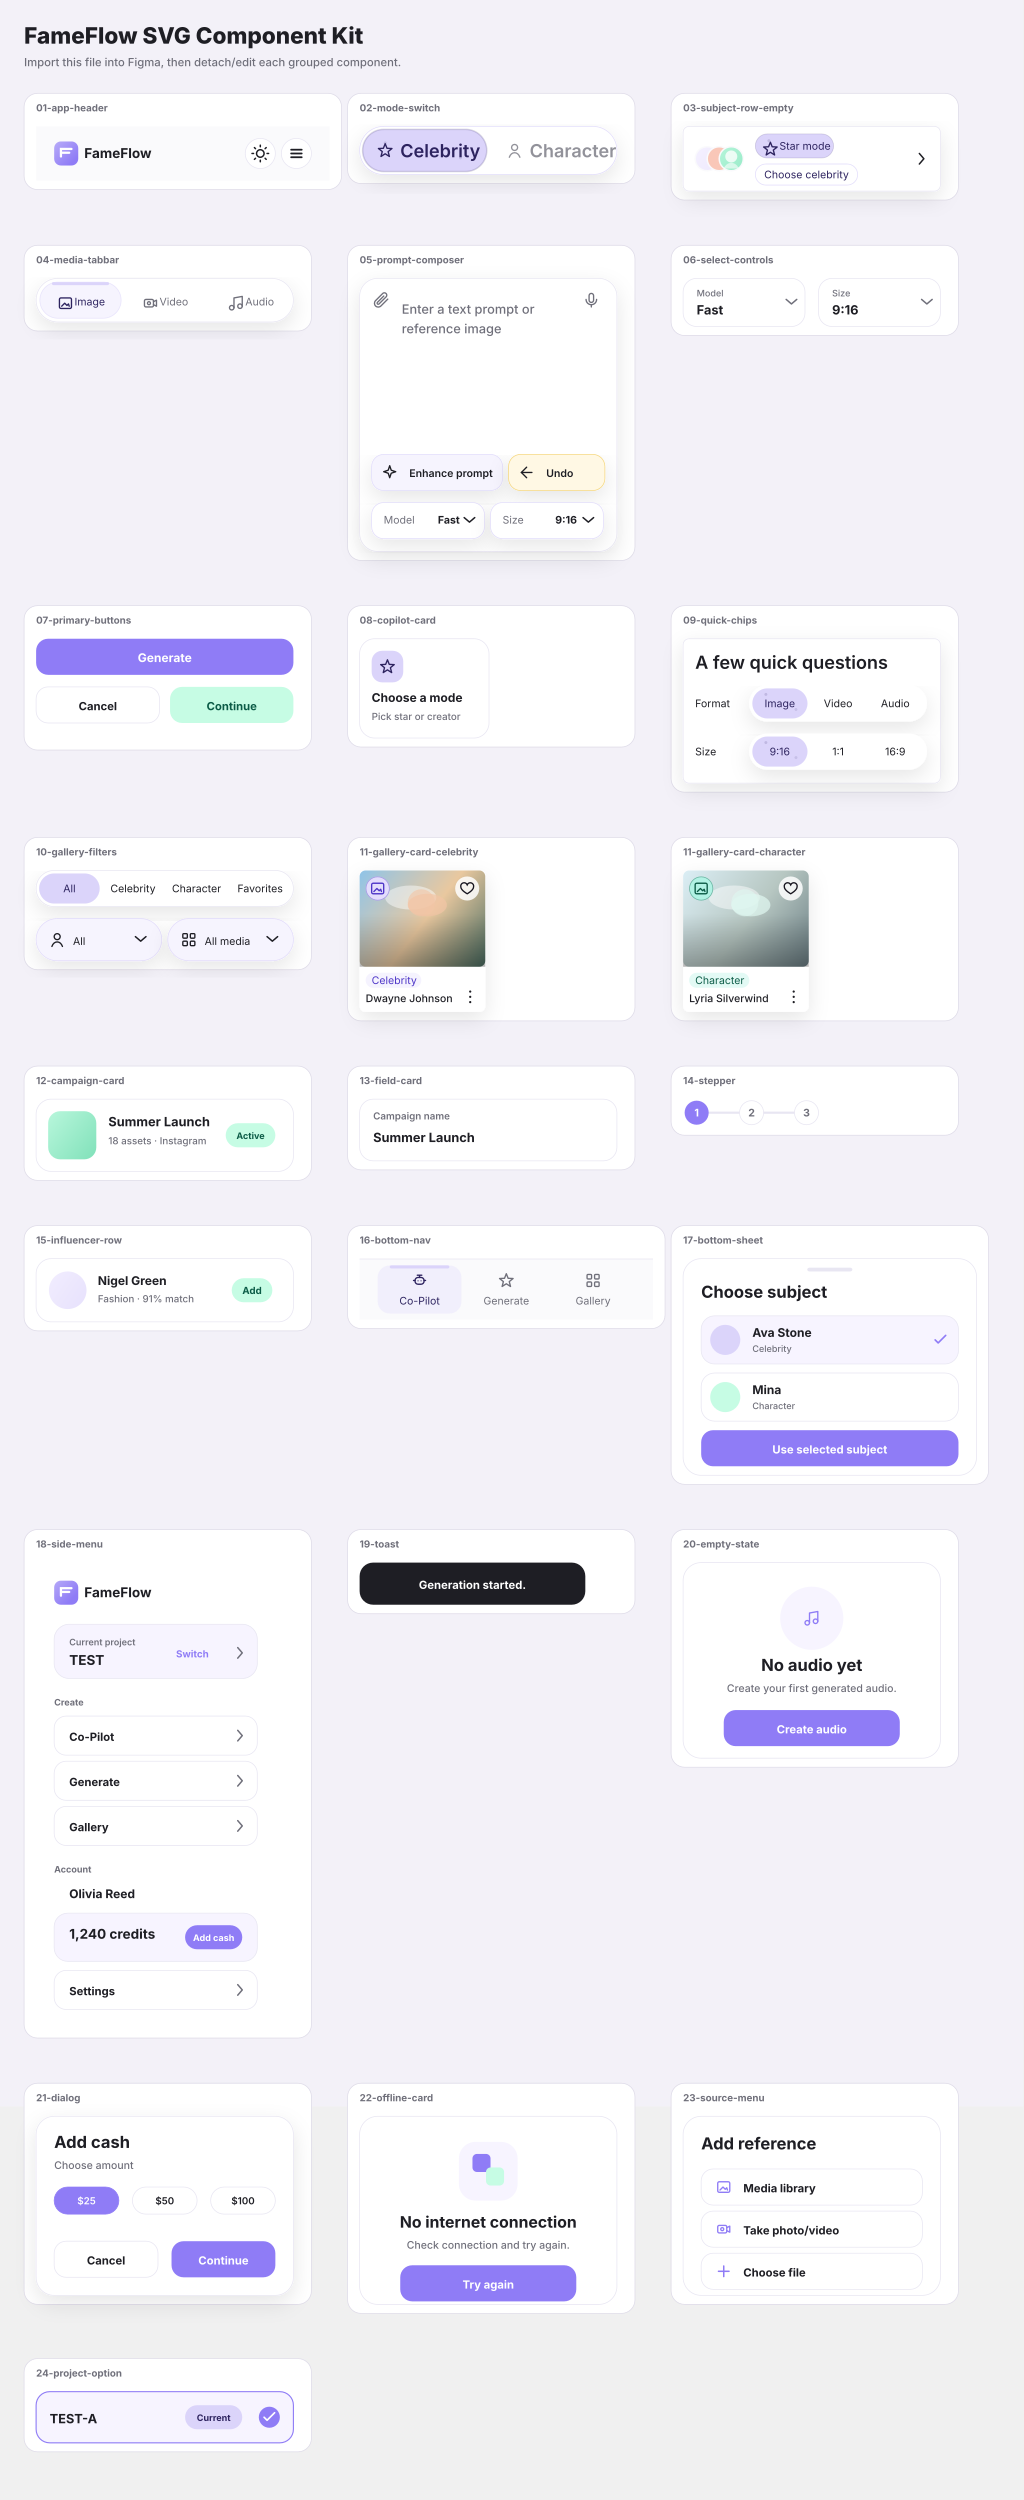
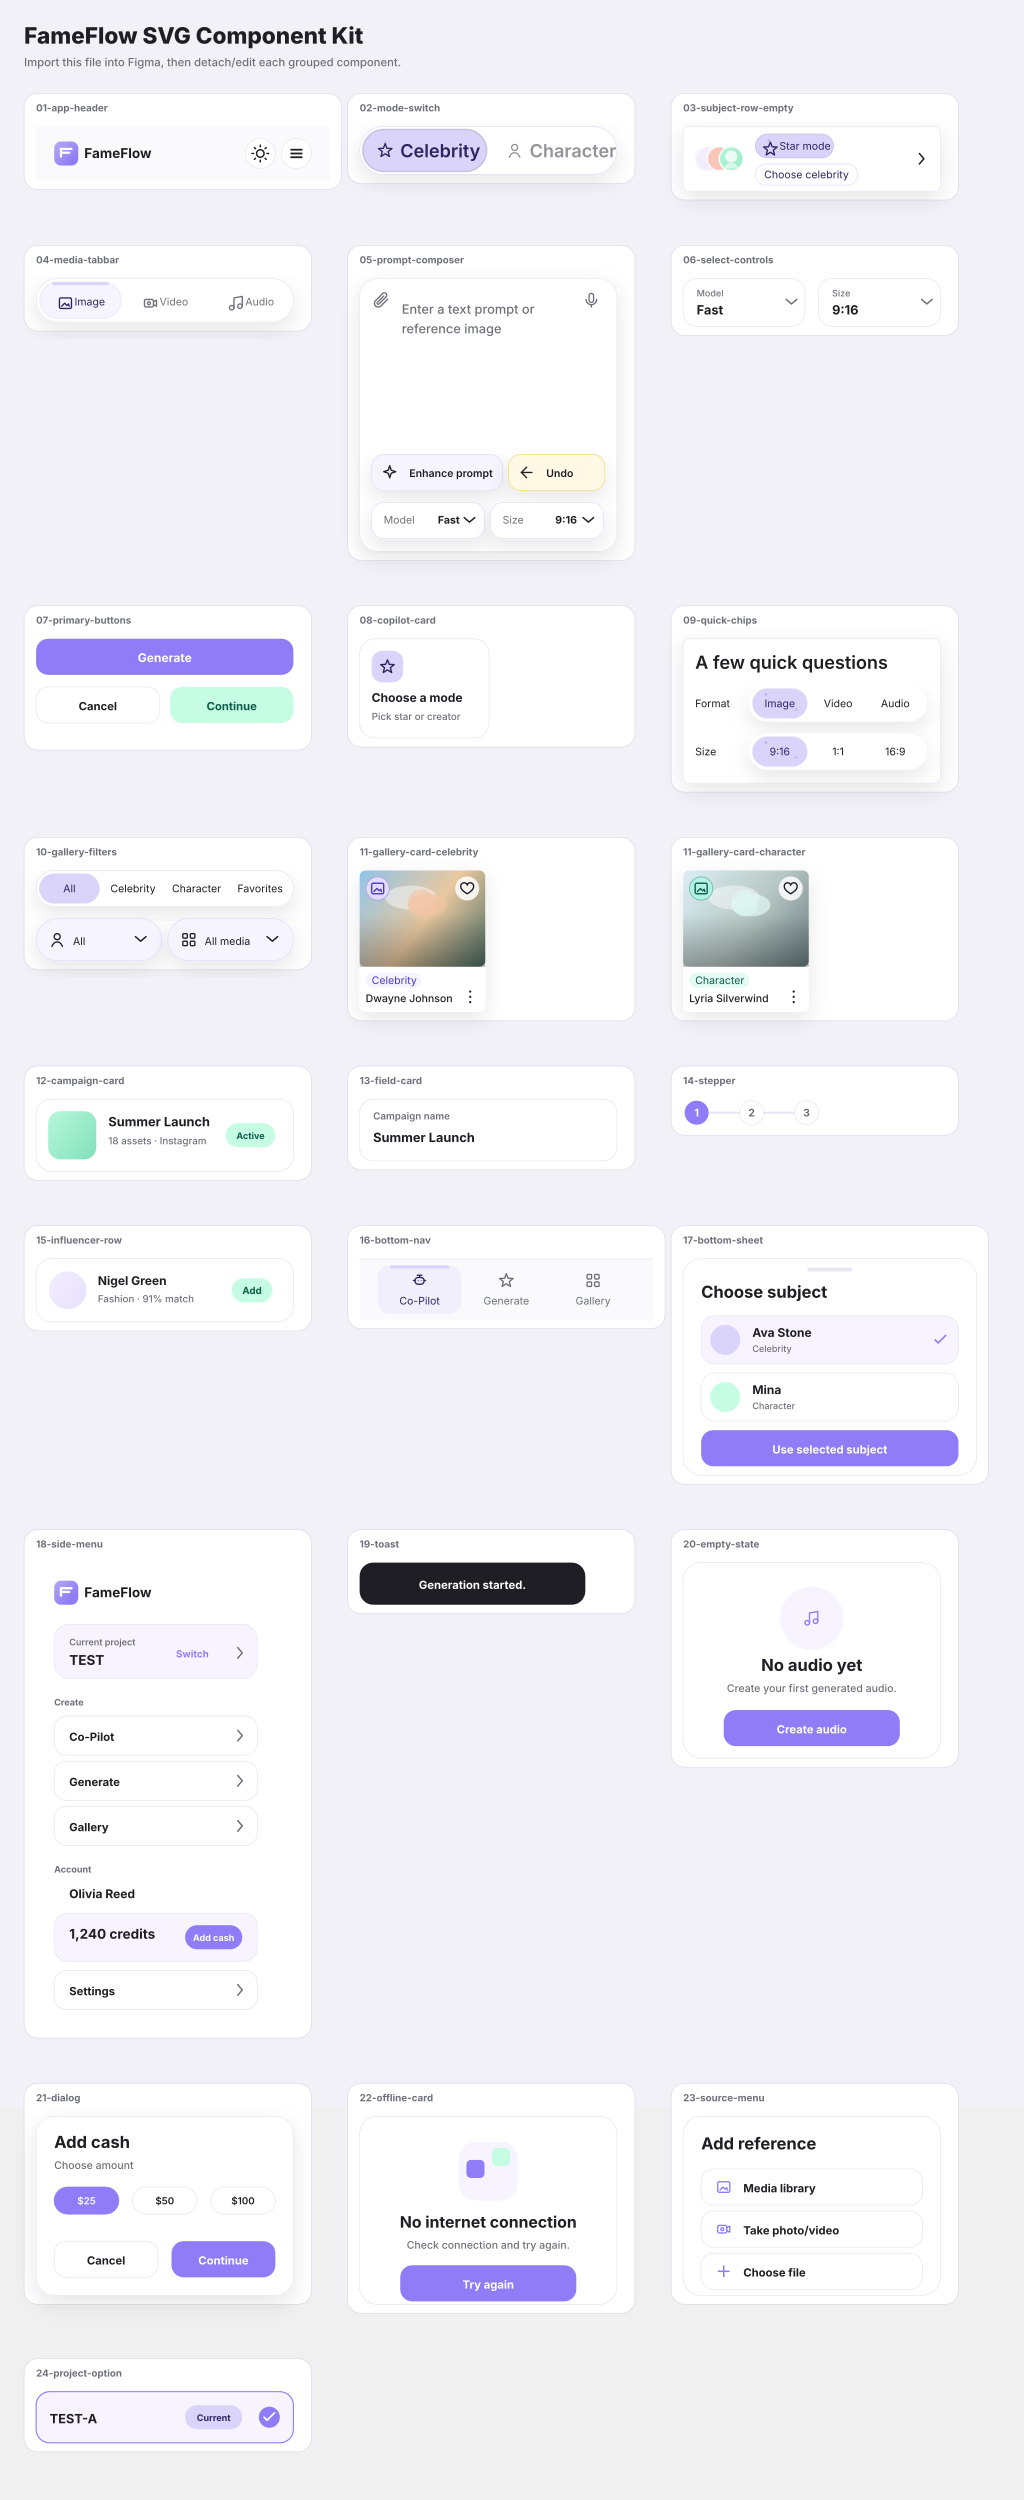
<svg xmlns="http://www.w3.org/2000/svg" width="1360" height="3323" viewBox="0 0 1360 3323" fill="none">
  <defs>
    <filter id="shadow" x="-20%" y="-20%" width="140%" height="160%" color-interpolation-filters="sRGB">
      <feDropShadow dx="0" dy="10" stdDeviation="14" flood-color="#1E1E24" flood-opacity="0.10" />
    </filter>
    <linearGradient id="logoGrad" x1="0" y1="0" x2="48" y2="48" gradientUnits="userSpaceOnUse">
      <stop stop-color="#DBD4FA" />
      <stop offset="1" stop-color="#8F7CF6" />
    </linearGradient>
    <linearGradient id="greenGrad" x1="0" y1="0" x2="120" y2="96" gradientUnits="userSpaceOnUse">
      <stop stop-color="#C6FCE4" />
      <stop offset="1" stop-color="#67D7AA" />
    </linearGradient>
    <linearGradient id="purpleGrad" x1="0" y1="0" x2="140" y2="96" gradientUnits="userSpaceOnUse">
      <stop stop-color="#F5F1FF" />
      <stop offset="1" stop-color="#DBD4FA" />
    </linearGradient>
  </defs>
  <rect x="0" y="0" width="1360" height="2800" rx="0" fill="#F3F1F8" stroke="none" stroke-width="1" />
  <text x="32" y="58" fill="#1E1E24" font-family="Inter, Arial, sans-serif" font-size="30" font-weight="800" letter-spacing="0" text-anchor="start">FameFlow SVG Component Kit</text>
  <text x="32" y="88" fill="#6F6F7A" font-family="Inter, Arial, sans-serif" font-size="15" font-weight="500" letter-spacing="0" text-anchor="start">Import this file into Figma, then detach/edit each grouped component.</text>
  <g id="01-app-header" transform="translate(32 124)">
    <rect x="0" y="0" width="422" height="128" rx="18" fill="#FFFFFF" stroke="#DEDBE8" stroke-width="1" />
    <text x="16" y="24" fill="#6F6F7A" font-family="Inter, Arial, sans-serif" font-size="13" font-weight="700" letter-spacing="0" text-anchor="start">01-app-header</text>
    <g transform="translate(16 44)">
      <rect x="0" y="0" width="390" height="72" rx="0" fill="#FAFAFC" stroke="none" stroke-width="1" />
      <g>
        <rect x="24" y="20" width="32" height="32" rx="9" fill="url(#logoGrad)" />
        <path d="M33 40V30h14M33 35h11" stroke="#FFFFFF" stroke-width="3" stroke-linecap="round" />
      </g>
      <text x="64" y="42" fill="#1E1E24" font-family="Inter, Arial, sans-serif" font-size="18" font-weight="700" letter-spacing="0" text-anchor="start">FameFlow</text>
      <rect x="278" y="16" width="40" height="40" rx="20" fill="#FFFFFF" stroke="#E8E6F2" stroke-width="1" />
      <g transform="translate(286 24)">
        <circle cx="12" cy="12" r="5" stroke="#1E1E24" stroke-width="2" />
        <path d="M12 1v2M12 21v2M1 12h2M21 12h2M4.2 4.2l1.4 1.4M18.4 18.4l1.4 1.4M19.8 4.2l-1.4 1.4M5.6 18.4l-1.4 1.4" stroke="#1E1E24" stroke-width="2" stroke-linecap="round" />
      </g>
      <rect x="326" y="16" width="40" height="40" rx="20" fill="#FFFFFF" stroke="#E8E6F2" stroke-width="1" />
      <g transform="translate(334 24)">
        <path d="M5 7L19 7" stroke="#1E1E24" stroke-width="2.4" stroke-linecap="round" />
        <path d="M5 12L19 12" stroke="#1E1E24" stroke-width="2.4" stroke-linecap="round" />
        <path d="M5 17L19 17" stroke="#1E1E24" stroke-width="2.4" stroke-linecap="round" />
      </g>
    </g>
  </g>
  <g id="02-mode-switch" transform="translate(462 124)">
    <rect x="0" y="0" width="382" height="120" rx="18" fill="#FFFFFF" stroke="#DEDBE8" stroke-width="1" />
    <text x="16" y="24" fill="#6F6F7A" font-family="Inter, Arial, sans-serif" font-size="13" font-weight="700" letter-spacing="0" text-anchor="start">02-mode-switch</text>
    <g transform="translate(16 44)">
      <rect x="0" y="0" width="342" height="64" rx="32" fill="#FFFFFF" stroke="rgba(219,212,250,0.78)" stroke-width="1" filter="url(#shadow)" />
      <rect x="4" y="4" width="165" height="56" rx="28" fill="#DBD4FA" stroke="rgba(45,35,95,0.18)" stroke-width="2" />
      <circle cx="34" cy="22" r="2" fill="#2D235F" fill-opacity="0.16" />
      <circle cx="134" cy="42" r="2" fill="#2D235F" fill-opacity="0.12" />
      <g transform="translate(22 20)">
        <path d="M12 3 14.4 9.1 21 9.4l-5.1 4.1 1.7 6.5-5.6-3.6L6.4 20l1.7-6.5L3 9.4l6.6-.3L12 3Z" stroke="#2D235F" stroke-width="1.8" stroke-linejoin="round" />
      </g>
      <text x="54" y="41" fill="#2D235F" font-family="Inter, Arial, sans-serif" font-size="24" font-weight="600" letter-spacing="0" text-anchor="start">Celebrity</text>
      <g transform="translate(194 20)">
        <circle cx="12" cy="8" r="4" stroke="#92929A" stroke-width="1.8" />
        <path d="M5 21c1.4-4 4-6 7-6s5.6 2 7 6" stroke="#92929A" stroke-width="1.8" stroke-linecap="round" />
      </g>
      <text x="226" y="41" fill="#92929A" font-family="Inter, Arial, sans-serif" font-size="24" font-weight="600" letter-spacing="0" text-anchor="start">Character</text>
    </g>
  </g>
  <g id="03-subject-row-empty" transform="translate(892 124)">
    <rect x="0" y="0" width="382" height="142" rx="18" fill="#FFFFFF" stroke="#DEDBE8" stroke-width="1" />
    <text x="16" y="24" fill="#6F6F7A" font-family="Inter, Arial, sans-serif" font-size="13" font-weight="700" letter-spacing="0" text-anchor="start">03-subject-row-empty</text>
    <g transform="translate(16 44)">
      <rect x="0" y="0" width="342" height="86" rx="8" fill="#FFFFFF" stroke="#E8E6F2" stroke-width="1" filter="url(#shadow)" />
      <g transform="translate(16 23)">
        <circle cx="16" cy="20" r="16" fill="url(#purpleGrad)" stroke="#FAFAFC" stroke-width="2" />
        <circle cx="32" cy="20" r="16" fill="#F9C7B8" stroke="#FAFAFC" stroke-width="2" />
        <circle cx="48" cy="20" r="16" fill="url(#greenGrad)" stroke="#FAFAFC" stroke-width="2" />
        <circle cx="48" cy="17" r="8" fill="#FFFFFF" fill-opacity="0.78" />
        <path d="M38 33c4-10 16-10 20 0" fill="#FFFFFF" fill-opacity="0.58" />
      </g>
      <rect x="96" y="10" width="104" height="32" rx="16" fill="#DBD4FA" stroke="rgba(45,35,95,0.18)" stroke-width="1" />
      <circle cx="114" cy="19" r="2" fill="#2D235F" fill-opacity="0.16" />
      <g transform="translate(104 18)">
        <path d="M12 3 14.4 9.1 21 9.4l-5.1 4.1 1.7 6.5-5.6-3.6L6.4 20l1.7-6.5L3 9.4l6.6-.3L12 3Z" stroke="#2D235F" stroke-width="1.8" stroke-linejoin="round" />
      </g>
      <text x="128" y="31" fill="#2D235F" font-family="Inter, Arial, sans-serif" font-size="14" font-weight="400" letter-spacing="0" text-anchor="start">Star mode</text>
      <rect x="96" y="50" width="136" height="28" rx="14" fill="transparent" stroke="rgba(219,212,250,0.78)" stroke-width="1" />
      <text x="164" y="69" fill="#2D235F" font-family="Inter, Arial, sans-serif" font-size="14" font-weight="400" letter-spacing="0" text-anchor="middle">Choose celebrity</text>
      <g transform="translate(306 31)">
        <path d="m8 5 6 7-6 7" stroke="#1E1E24" stroke-width="2" stroke-linecap="round" stroke-linejoin="round" />
      </g>
    </g>
  </g>
  <g id="04-media-tabbar" transform="translate(32 326)">
    <rect x="0" y="0" width="382" height="114" rx="18" fill="#FFFFFF" stroke="#DEDBE8" stroke-width="1" />
    <text x="16" y="24" fill="#6F6F7A" font-family="Inter, Arial, sans-serif" font-size="13" font-weight="700" letter-spacing="0" text-anchor="start">04-media-tabbar</text>
    <g transform="translate(16 44)">
      <rect x="0" y="0" width="342" height="58" rx="29" fill="#FFFFFF" stroke="#E8E6F2" stroke-width="1" filter="url(#shadow)" />
      <rect x="5" y="5" width="108" height="48" rx="24" fill="#F6F4FE" stroke="rgba(219,212,250,0.58)" stroke-width="1" />
      <rect x="21" y="5" width="76" height="4" rx="2" fill="#DBD4FA" stroke="none" stroke-width="1" />
      <g transform="translate(27 21)">
        <rect x="4" y="5" width="16" height="14" rx="2" stroke="#2D235F" stroke-width="1.8" />
        <path d="m7 16 4-4 3 3 2-2 1 3" stroke="#2D235F" stroke-width="1.8" stroke-linecap="round" stroke-linejoin="round" />
      </g>
      <text x="51" y="36" fill="#2D235F" font-family="Inter, Arial, sans-serif" font-size="14" font-weight="400" letter-spacing="0" text-anchor="start">Image</text>
      <g transform="translate(140 21)">
        <rect x="4" y="7" width="12" height="10" rx="2" stroke="#6F6F7A" stroke-width="1.8" />
        <circle cx="10" cy="12" r="2" stroke="#6F6F7A" stroke-width="1.8" />
        <path d="m16 10 4-2v8l-4-2" stroke="#6F6F7A" stroke-width="1.8" stroke-linecap="round" stroke-linejoin="round" />
      </g>
      <text x="164" y="36" fill="#6F6F7A" font-family="Inter, Arial, sans-serif" font-size="14" font-weight="400" letter-spacing="0" text-anchor="start">Video</text>
      <g transform="translate(254 21)">
        <path d="M9 18V5l11-2v13" stroke="#6F6F7A" stroke-width="1.8" stroke-linecap="round" stroke-linejoin="round" />
        <circle cx="6" cy="18" r="3" stroke="#6F6F7A" stroke-width="1.8" />
        <circle cx="17" cy="16" r="3" stroke="#6F6F7A" stroke-width="1.8" />
      </g>
      <text x="278" y="36" fill="#6F6F7A" font-family="Inter, Arial, sans-serif" font-size="14" font-weight="400" letter-spacing="0" text-anchor="start">Audio</text>
    </g>
  </g>
  <g id="05-prompt-composer" transform="translate(462 326)">
    <rect x="0" y="0" width="382" height="419" rx="18" fill="#FFFFFF" stroke="#DEDBE8" stroke-width="1" />
    <text x="16" y="24" fill="#6F6F7A" font-family="Inter, Arial, sans-serif" font-size="13" font-weight="700" letter-spacing="0" text-anchor="start">05-prompt-composer</text>
    <g transform="translate(16 44)">
      <rect x="0" y="0" width="342" height="363" rx="24" fill="#FFFFFF" stroke="#E8E6F2" stroke-width="1" filter="url(#shadow)" />
      <g transform="translate(16 16)">
        <g>
          <path d="M21.4 11.6 12.3 20.7a5 5 0 0 1-7.1-7.1l9.2-9.2a3.2 3.2 0 1 1 4.5 4.5l-9.3 9.3a1.5 1.5 0 0 1-2.1-2.1l8.6-8.6" stroke="#6F6F7A" stroke-width="1.8" stroke-linecap="round" stroke-linejoin="round" />
        </g>
        <text x="40" y="31" fill="#6F6F7A" font-family="Inter, Arial, sans-serif" font-size="17" font-weight="500" letter-spacing="0" text-anchor="start">Enter a text prompt or</text>
        <text x="40" y="57" fill="#6F6F7A" font-family="Inter, Arial, sans-serif" font-size="17" font-weight="500" letter-spacing="0" text-anchor="start">reference image</text>
        <g transform="translate(276 0)">
          <path d="M16 4a3 3 0 0 0-3 3v6a3 3 0 0 0 6 0V7a3 3 0 0 0-3-3Z" stroke="#6F6F7A" stroke-width="1.8" />
          <path d="M23 12a7 7 0 0 1-14 0M16 19v3" stroke="#6F6F7A" stroke-width="1.8" stroke-linecap="round" />
        </g>
      </g>
      <rect x="16" y="234" width="174" height="48" rx="16" fill="#F6F4FE" stroke="rgba(219,212,250,0.78)" stroke-width="1" filter="url(#shadow)" />
      <g transform="translate(28 246)">
        <path d="M12 3 14 9l6 2-6 2-2 6-2-6-6-2 6-2 2-6Z" stroke="#1E1E24" stroke-width="1.8" stroke-linejoin="round" />
      </g>
      <text x="66" y="264" fill="#1E1E24" font-family="Inter, Arial, sans-serif" font-size="14" font-weight="600" letter-spacing="0" text-anchor="start">Enhance prompt</text>
      <rect x="198" y="234" width="128" height="48" rx="16" fill="#FFF8E4" stroke="#F5D780" stroke-width="1" filter="url(#shadow)" />
      <g transform="translate(210 246)">
        <path d="M19 12H5" stroke="#1E1E24" stroke-width="1.8" stroke-linecap="round" />
        <path d="M12 5l-7 7 7 7" stroke="#1E1E24" stroke-width="1.8" stroke-linecap="round" stroke-linejoin="round" />
      </g>
      <text x="248" y="264" fill="#1E1E24" font-family="Inter, Arial, sans-serif" font-size="14" font-weight="600" letter-spacing="0" text-anchor="start">Undo</text>
      <rect x="16" y="298" width="150" height="48" rx="16" fill="#FFFFFF" stroke="rgba(219,212,250,0.78)" stroke-width="1" filter="url(#shadow)" />
      <text x="32" y="326" fill="#6F6F7A" font-family="Inter, Arial, sans-serif" font-size="14" font-weight="400" letter-spacing="0" text-anchor="start">Model</text>
      <text x="104" y="326" fill="#1E1E24" font-family="Inter, Arial, sans-serif" font-size="14" font-weight="700" letter-spacing="0" text-anchor="start">Fast</text>
      <g transform="translate(134 310) rotate(90 12 12)">
        <path d="m8 5 6 7-6 7" stroke="#1E1E24" stroke-width="2" stroke-linecap="round" stroke-linejoin="round" />
      </g>
      <rect x="174" y="298" width="150" height="48" rx="16" fill="#FFFFFF" stroke="rgba(219,212,250,0.78)" stroke-width="1" filter="url(#shadow)" />
      <text x="190" y="326" fill="#6F6F7A" font-family="Inter, Arial, sans-serif" font-size="14" font-weight="400" letter-spacing="0" text-anchor="start">Size</text>
      <text x="260" y="326" fill="#1E1E24" font-family="Inter, Arial, sans-serif" font-size="14" font-weight="700" letter-spacing="0" text-anchor="start">9:16</text>
      <g transform="translate(292 310) rotate(90 12 12)">
        <path d="m8 5 6 7-6 7" stroke="#1E1E24" stroke-width="2" stroke-linecap="round" stroke-linejoin="round" />
      </g>
    </g>
  </g>
  <g id="06-select-controls" transform="translate(892 326)">
    <rect x="0" y="0" width="382" height="120" rx="18" fill="#FFFFFF" stroke="#DEDBE8" stroke-width="1" />
    <text x="16" y="24" fill="#6F6F7A" font-family="Inter, Arial, sans-serif" font-size="13" font-weight="700" letter-spacing="0" text-anchor="start">06-select-controls</text>
    <g transform="translate(16 44)">
      <rect x="0" y="0" width="162" height="64" rx="18" fill="#FFFFFF" stroke="#E8E6F2" stroke-width="1" />
      <text x="18" y="24" fill="#6F6F7A" font-family="Inter, Arial, sans-serif" font-size="12" font-weight="500" letter-spacing="0" text-anchor="start">Model</text>
      <text x="18" y="48" fill="#1E1E24" font-family="Inter, Arial, sans-serif" font-size="17" font-weight="700" letter-spacing="0" text-anchor="start">Fast</text>
      <g transform="translate(132 20) rotate(90 12 12)">
        <path d="m8 5 6 7-6 7" stroke="#6F6F7A" stroke-width="2" stroke-linecap="round" stroke-linejoin="round" />
      </g>
      <rect x="180" y="0" width="162" height="64" rx="18" fill="#FFFFFF" stroke="#E8E6F2" stroke-width="1" />
      <text x="198" y="24" fill="#6F6F7A" font-family="Inter, Arial, sans-serif" font-size="12" font-weight="500" letter-spacing="0" text-anchor="start">Size</text>
      <text x="198" y="48" fill="#1E1E24" font-family="Inter, Arial, sans-serif" font-size="17" font-weight="700" letter-spacing="0" text-anchor="start">9:16</text>
      <g transform="translate(312 20) rotate(90 12 12)">
        <path d="m8 5 6 7-6 7" stroke="#6F6F7A" stroke-width="2" stroke-linecap="round" stroke-linejoin="round" />
      </g>
    </g>
  </g>
  <g id="07-primary-buttons" transform="translate(32 805)">
    <rect x="0" y="0" width="382" height="192" rx="18" fill="#FFFFFF" stroke="#DEDBE8" stroke-width="1" />
    <text x="16" y="24" fill="#6F6F7A" font-family="Inter, Arial, sans-serif" font-size="13" font-weight="700" letter-spacing="0" text-anchor="start">07-primary-buttons</text>
    <g transform="translate(16 44)">
      <rect x="0" y="0" width="342" height="48" rx="16" fill="#8F7CF6" stroke="none" stroke-width="1" />
      <text x="171" y="31" fill="#FFFFFF" font-family="Inter, Arial, sans-serif" font-size="16" font-weight="700" letter-spacing="0" text-anchor="middle">Generate</text>
      <rect x="0" y="64" width="164" height="48" rx="16" fill="#FFFFFF" stroke="#E8E6F2" stroke-width="1" />
      <text x="82" y="95" fill="#1E1E24" font-family="Inter, Arial, sans-serif" font-size="15" font-weight="700" letter-spacing="0" text-anchor="middle">Cancel</text>
      <rect x="178" y="64" width="164" height="48" rx="16" fill="#C6FCE4" stroke="none" stroke-width="1" />
      <text x="260" y="95" fill="#0B5B46" font-family="Inter, Arial, sans-serif" font-size="15" font-weight="700" letter-spacing="0" text-anchor="middle">Continue</text>
    </g>
  </g>
  <g id="08-copilot-card" transform="translate(462 805)">
    <rect x="0" y="0" width="382" height="188" rx="18" fill="#FFFFFF" stroke="#DEDBE8" stroke-width="1" />
    <text x="16" y="24" fill="#6F6F7A" font-family="Inter, Arial, sans-serif" font-size="13" font-weight="700" letter-spacing="0" text-anchor="start">08-copilot-card</text>
    <g transform="translate(16 44)">
      <rect x="0" y="0" width="172" height="132" rx="20" fill="#FFFFFF" stroke="#E8E6F2" stroke-width="1" />
      <rect x="16" y="16" width="42" height="42" rx="14" fill="#DBD4FA" stroke="none" stroke-width="1" />
      <g transform="translate(25 25)">
        <path d="M12 3 14.4 9.1 21 9.4l-5.1 4.1 1.7 6.5-5.6-3.6L6.4 20l1.7-6.5L3 9.4l6.6-.3L12 3Z" stroke="#2D235F" stroke-width="1.8" stroke-linejoin="round" />
      </g>
      <text x="16" y="84" fill="#1E1E24" font-family="Inter, Arial, sans-serif" font-size="16" font-weight="700" letter-spacing="0" text-anchor="start">Choose a mode</text>
      <text x="16" y="108" fill="#6F6F7A" font-family="Inter, Arial, sans-serif" font-size="13" font-weight="500" letter-spacing="0" text-anchor="start">Pick star or creator</text>
    </g>
  </g>
  <g id="09-quick-chips" transform="translate(892 805)">
    <rect x="0" y="0" width="382" height="248" rx="18" fill="#FFFFFF" stroke="#DEDBE8" stroke-width="1" />
    <text x="16" y="24" fill="#6F6F7A" font-family="Inter, Arial, sans-serif" font-size="13" font-weight="700" letter-spacing="0" text-anchor="start">09-quick-chips</text>
    <g transform="translate(16 44)">
      <rect x="0" y="0" width="342" height="192" rx="8" fill="#FFFFFF" stroke="#E8E6F2" stroke-width="1" filter="url(#shadow)" />
      <text x="16" y="40" fill="#1E1E24" font-family="Inter, Arial, sans-serif" font-size="24" font-weight="600" letter-spacing="0" text-anchor="start">A few quick questions</text>
      <text x="16" y="91" fill="#1E1E24" font-family="Inter, Arial, sans-serif" font-size="14" font-weight="400" letter-spacing="0" text-anchor="start">Format</text>
      <rect x="88" y="62" width="236" height="48" rx="24" fill="#FFFFFF" stroke="none" stroke-width="1" filter="url(#shadow)" />
      <rect x="92" y="66" width="73.33" height="40" rx="20" fill="#DBD4FA" stroke="none" stroke-width="1" />
      <circle cx="110" cy="74" r="2" fill="#2D235F" fill-opacity="0.16" />
      <circle cx="150" cy="94" r="2" fill="#2D235F" fill-opacity="0.12" />
      <text x="128.5" y="91" fill="#2D235F" font-family="Inter, Arial, sans-serif" font-size="14" font-weight="400" letter-spacing="0" text-anchor="middle">Image</text>
      <text x="206" y="91" fill="#1E1E24" font-family="Inter, Arial, sans-serif" font-size="14" font-weight="400" letter-spacing="0" text-anchor="middle">Video</text>
      <text x="282" y="91" fill="#1E1E24" font-family="Inter, Arial, sans-serif" font-size="14" font-weight="400" letter-spacing="0" text-anchor="middle">Audio</text>
      <text x="16" y="155" fill="#1E1E24" font-family="Inter, Arial, sans-serif" font-size="14" font-weight="400" letter-spacing="0" text-anchor="start">Size</text>
      <rect x="88" y="126" width="236" height="48" rx="24" fill="#FFFFFF" stroke="none" stroke-width="1" filter="url(#shadow)" />
      <rect x="92" y="130" width="73.33" height="40" rx="20" fill="#DBD4FA" stroke="none" stroke-width="1" />
      <circle cx="110" cy="138" r="2" fill="#2D235F" fill-opacity="0.16" />
      <circle cx="150" cy="158" r="2" fill="#2D235F" fill-opacity="0.12" />
      <text x="128.5" y="155" fill="#2D235F" font-family="Inter, Arial, sans-serif" font-size="14" font-weight="400" letter-spacing="0" text-anchor="middle">9:16</text>
      <text x="206" y="155" fill="#1E1E24" font-family="Inter, Arial, sans-serif" font-size="14" font-weight="400" letter-spacing="0" text-anchor="middle">1:1</text>
      <text x="282" y="155" fill="#1E1E24" font-family="Inter, Arial, sans-serif" font-size="14" font-weight="400" letter-spacing="0" text-anchor="middle">16:9</text>
    </g>
  </g>
  <g id="10-gallery-filters" transform="translate(32 1113)">
    <rect x="0" y="0" width="382" height="176" rx="18" fill="#FFFFFF" stroke="#DEDBE8" stroke-width="1" />
    <text x="16" y="24" fill="#6F6F7A" font-family="Inter, Arial, sans-serif" font-size="13" font-weight="700" letter-spacing="0" text-anchor="start">10-gallery-filters</text>
    <g transform="translate(16 44)">
      <rect x="0" y="0" width="342" height="48" rx="24" fill="#FFFFFF" stroke="#E8E6F2" stroke-width="1" filter="url(#shadow)" />
      <rect x="4" y="4" width="80.5" height="40" rx="20" fill="#DBD4FA" stroke="none" stroke-width="1" />
      <text x="44.25" y="29" fill="#2D235F" font-family="Inter, Arial, sans-serif" font-size="14" font-weight="400" letter-spacing="0" text-anchor="middle">All</text>
      <text x="128.75" y="29" fill="#1E1E24" font-family="Inter, Arial, sans-serif" font-size="14" font-weight="400" letter-spacing="0" text-anchor="middle">Celebrity</text>
      <text x="213.25" y="29" fill="#1E1E24" font-family="Inter, Arial, sans-serif" font-size="14" font-weight="400" letter-spacing="0" text-anchor="middle">Character</text>
      <text x="297.75" y="29" fill="#1E1E24" font-family="Inter, Arial, sans-serif" font-size="14" font-weight="400" letter-spacing="0" text-anchor="middle">Favorites</text>
      <rect x="0" y="64" width="167" height="56" rx="28" fill="#F6F4FE" stroke="rgba(219,212,250,0.76)" stroke-width="1" filter="url(#shadow)" />
      <g transform="translate(16 80)">
        <circle cx="12" cy="8" r="4" stroke="#1E1E24" stroke-width="1.8" />
        <path d="M5 21c1.4-4 4-6 7-6s5.6 2 7 6" stroke="#1E1E24" stroke-width="1.8" stroke-linecap="round" />
      </g>
      <text x="49" y="99" fill="#1E1E24" font-family="Inter, Arial, sans-serif" font-size="14" font-weight="400" letter-spacing="0" text-anchor="start">All</text>
      <g transform="translate(127 80) rotate(90 12 12)">
        <path d="m8 5 6 7-6 7" stroke="#1E1E24" stroke-width="2" stroke-linecap="round" stroke-linejoin="round" />
      </g>
      <rect x="175" y="64" width="167" height="56" rx="28" fill="#F6F4FE" stroke="rgba(219,212,250,0.76)" stroke-width="1" filter="url(#shadow)" />
      <g transform="translate(191 80)">
        <rect x="4" y="4" width="6" height="6" rx="1" stroke="#1E1E24" stroke-width="1.8" />
        <rect x="14" y="4" width="6" height="6" rx="1" stroke="#1E1E24" stroke-width="1.8" />
        <rect x="4" y="14" width="6" height="6" rx="1" stroke="#1E1E24" stroke-width="1.8" />
        <rect x="14" y="14" width="6" height="6" rx="1" stroke="#1E1E24" stroke-width="1.8" />
      </g>
      <text x="224" y="99" fill="#1E1E24" font-family="Inter, Arial, sans-serif" font-size="14" font-weight="400" letter-spacing="0" text-anchor="start">All media</text>
      <g transform="translate(302 80) rotate(90 12 12)">
        <path d="m8 5 6 7-6 7" stroke="#1E1E24" stroke-width="2" stroke-linecap="round" stroke-linejoin="round" />
      </g>
    </g>
  </g>
  <g id="11-gallery-card-celebrity" transform="translate(462 1113)">
    <rect x="0" y="0" width="382" height="244" rx="18" fill="#FFFFFF" stroke="#DEDBE8" stroke-width="1" />
    <text x="16" y="24" fill="#6F6F7A" font-family="Inter, Arial, sans-serif" font-size="13" font-weight="700" letter-spacing="0" text-anchor="start">11-gallery-card-celebrity</text>
    <g transform="translate(16 44)">
      <defs>
        <linearGradient id="gallery-celebrity-thumb" x1="0" y1="0" x2="167" y2="128" gradientUnits="userSpaceOnUse">
          <stop stop-color="#8FC4E8" />
          <stop offset="0.52" stop-color="#E9C89F" />
          <stop offset="1" stop-color="#496C61" />
        </linearGradient>
        <linearGradient id="gallery-celebrity-fade" x1="83.5" y1="58" x2="83.5" y2="128" gradientUnits="userSpaceOnUse">
          <stop stop-color="#000000" stop-opacity="0" />
          <stop offset="1" stop-color="#000000" stop-opacity="0.28" />
        </linearGradient>
      </defs>
      <rect x="0" y="0" width="167" height="188" rx="8" fill="#FFFFFF" stroke="none" stroke-width="1" filter="url(#shadow)" />
      <rect x="0" y="0" width="167" height="128" rx="8" fill="url(#gallery-celebrity-thumb)" stroke="none" stroke-width="1" />
      <ellipse cx="68" cy="36" rx="34" ry="16" fill="#FFFFFF" fill-opacity="0.46" />
      <ellipse cx="90" cy="46" rx="26" ry="15" fill="#F1C5A6" fill-opacity="0.72" />
      <circle cx="82" cy="43" r="18" fill="#F1C5A6" fill-opacity="0.62" />
      <rect x="0" y="58" width="167" height="70" fill="url(#gallery-celebrity-fade)" />
      <circle cx="24" cy="24" r="16" fill="#E3DDFC" />
      <circle cx="24" cy="24" r="15.5" stroke="#4D35C7" stroke-opacity="0.42" />
      <g transform="translate(12 12)">
        <rect x="4" y="5" width="16" height="14" rx="2" stroke="#4D35C7" stroke-width="1.8" />
        <path d="m7 16 4-4 3 3 2-2 1 3" stroke="#4D35C7" stroke-width="1.8" stroke-linecap="round" stroke-linejoin="round" />
      </g>
      <circle cx="143" cy="24" r="16" fill="#FFFFFF" fill-opacity="0.84" />
      <path d="M151.5 21.8c0 4.6-8.5 9.2-8.5 9.2s-8.5-4.6-8.5-9.2A4.5 4.5 0 0 1 143 19a4.5 4.5 0 0 1 8.5 2.8Z" stroke="#17151F" stroke-width="1.8" fill="none" />
      <rect x="8" y="136" width="74" height="20" rx="10" fill="#F5F3FE" stroke="none" stroke-width="1" />
      <text x="16" y="151" fill="#4D35C7" font-family="Inter, Arial, sans-serif" font-size="14" font-weight="400" letter-spacing="0" text-anchor="start">Celebrity</text>
      <text x="8" y="175" fill="#1E1E24" font-family="Inter, Arial, sans-serif" font-size="14" font-weight="500" letter-spacing="0" text-anchor="start">Dwayne Johnson</text>
      <circle cx="147" cy="161" r="1.5" fill="#1E1E24" />
      <circle cx="147" cy="168" r="1.5" fill="#1E1E24" />
      <circle cx="147" cy="175" r="1.5" fill="#1E1E24" />
    </g>
  </g>
  <g id="11-gallery-card-character" transform="translate(892 1113)">
    <rect x="0" y="0" width="382" height="244" rx="18" fill="#FFFFFF" stroke="#DEDBE8" stroke-width="1" />
    <text x="16" y="24" fill="#6F6F7A" font-family="Inter, Arial, sans-serif" font-size="13" font-weight="700" letter-spacing="0" text-anchor="start">11-gallery-card-character</text>
    <g transform="translate(16 44)">
      <defs>
        <linearGradient id="gallery-character-thumb" x1="0" y1="0" x2="167" y2="128" gradientUnits="userSpaceOnUse">
          <stop stop-color="#DBEEF5" />
          <stop offset="0.52" stop-color="#B7C7C2" />
          <stop offset="1" stop-color="#6A7D83" />
        </linearGradient>
        <linearGradient id="gallery-character-fade" x1="83.5" y1="58" x2="83.5" y2="128" gradientUnits="userSpaceOnUse">
          <stop stop-color="#000000" stop-opacity="0" />
          <stop offset="1" stop-color="#000000" stop-opacity="0.28" />
        </linearGradient>
      </defs>
      <rect x="0" y="0" width="167" height="188" rx="8" fill="#FFFFFF" stroke="none" stroke-width="1" filter="url(#shadow)" />
      <rect x="0" y="0" width="167" height="128" rx="8" fill="url(#gallery-character-thumb)" stroke="none" stroke-width="1" />
      <ellipse cx="68" cy="36" rx="34" ry="16" fill="#FFFFFF" fill-opacity="0.46" />
      <ellipse cx="90" cy="46" rx="26" ry="15" fill="#DFF7F0" fill-opacity="0.72" />
      <circle cx="82" cy="43" r="18" fill="#DFF7F0" fill-opacity="0.62" />
      <rect x="0" y="58" width="167" height="70" fill="url(#gallery-character-fade)" />
      <circle cx="24" cy="24" r="16" fill="#B1F2E4" />
      <circle cx="24" cy="24" r="15.5" stroke="#0B5B46" stroke-opacity="0.42" />
      <g transform="translate(12 12)">
        <rect x="4" y="5" width="16" height="14" rx="2" stroke="#0B5B46" stroke-width="1.8" />
        <path d="m7 16 4-4 3 3 2-2 1 3" stroke="#0B5B46" stroke-width="1.8" stroke-linecap="round" stroke-linejoin="round" />
      </g>
      <circle cx="143" cy="24" r="16" fill="#FFFFFF" fill-opacity="0.84" />
      <path d="M151.5 21.8c0 4.6-8.5 9.2-8.5 9.2s-8.5-4.6-8.5-9.2A4.5 4.5 0 0 1 143 19a4.5 4.5 0 0 1 8.5 2.8Z" stroke="#17151F" stroke-width="1.8" fill="none" />
      <rect x="8" y="136" width="80" height="20" rx="10" fill="#E3FAF5" stroke="none" stroke-width="1" />
      <text x="16" y="151" fill="#0B5B46" font-family="Inter, Arial, sans-serif" font-size="14" font-weight="400" letter-spacing="0" text-anchor="start">Character</text>
      <text x="8" y="175" fill="#1E1E24" font-family="Inter, Arial, sans-serif" font-size="14" font-weight="500" letter-spacing="0" text-anchor="start">Lyria Silverwind</text>
      <circle cx="147" cy="161" r="1.5" fill="#1E1E24" />
      <circle cx="147" cy="168" r="1.5" fill="#1E1E24" />
      <circle cx="147" cy="175" r="1.5" fill="#1E1E24" />
    </g>
  </g>
  <g id="12-campaign-card" transform="translate(32 1417)">
    <rect x="0" y="0" width="382" height="152" rx="18" fill="#FFFFFF" stroke="#DEDBE8" stroke-width="1" />
    <text x="16" y="24" fill="#6F6F7A" font-family="Inter, Arial, sans-serif" font-size="13" font-weight="700" letter-spacing="0" text-anchor="start">12-campaign-card</text>
    <g transform="translate(16 44)">
      <rect x="0" y="0" width="342" height="96" rx="20" fill="#FFFFFF" stroke="#E8E6F2" stroke-width="1" />
      <rect x="16" y="16" width="64" height="64" rx="16" fill="url(#greenGrad)" stroke="none" stroke-width="1" />
      <text x="96" y="36" fill="#1E1E24" font-family="Inter, Arial, sans-serif" font-size="17" font-weight="700" letter-spacing="0" text-anchor="start">Summer Launch</text>
      <text x="96" y="60" fill="#6F6F7A" font-family="Inter, Arial, sans-serif" font-size="13" font-weight="500" letter-spacing="0" text-anchor="start">18 assets · Instagram</text>
      <rect x="252" y="32" width="66" height="32" rx="16" fill="#C6FCE4" stroke="none" stroke-width="1" />
      <text x="285" y="53" fill="#0B5B46" font-family="Inter, Arial, sans-serif" font-size="12" font-weight="700" letter-spacing="0" text-anchor="middle">Active</text>
    </g>
  </g>
  <g id="13-field-card" transform="translate(462 1417)">
    <rect x="0" y="0" width="382" height="138" rx="18" fill="#FFFFFF" stroke="#DEDBE8" stroke-width="1" />
    <text x="16" y="24" fill="#6F6F7A" font-family="Inter, Arial, sans-serif" font-size="13" font-weight="700" letter-spacing="0" text-anchor="start">13-field-card</text>
    <g transform="translate(16 44)">
      <rect x="0" y="0" width="342" height="82" rx="18" fill="#FFFFFF" stroke="#E8E6F2" stroke-width="1" />
      <text x="18" y="27" fill="#6F6F7A" font-family="Inter, Arial, sans-serif" font-size="13" font-weight="600" letter-spacing="0" text-anchor="start">Campaign name</text>
      <text x="18" y="57" fill="#1E1E24" font-family="Inter, Arial, sans-serif" font-size="17" font-weight="700" letter-spacing="0" text-anchor="start">Summer Launch</text>
    </g>
  </g>
  <g id="14-stepper" transform="translate(892 1417)">
    <rect x="0" y="0" width="382" height="92" rx="18" fill="#FFFFFF" stroke="#DEDBE8" stroke-width="1" />
    <text x="16" y="24" fill="#6F6F7A" font-family="Inter, Arial, sans-serif" font-size="13" font-weight="700" letter-spacing="0" text-anchor="start">14-stepper</text>
    <g transform="translate(16 44)">
      <path d="M28 18L154 18" stroke="#E8E6F2" stroke-width="3" stroke-linecap="round" />
      <circle cx="18" cy="18" r="16" fill="#8F7CF6" />
      <text x="18" y="23" fill="#fff" font-family="Inter, Arial, sans-serif" font-size="14" font-weight="700" letter-spacing="0" text-anchor="middle">1</text>
      <circle cx="91" cy="18" r="16" fill="#FFFFFF" stroke="#E8E6F2" />
      <text x="91" y="23" fill="#6F6F7A" font-family="Inter, Arial, sans-serif" font-size="14" font-weight="700" letter-spacing="0" text-anchor="middle">2</text>
      <circle cx="164" cy="18" r="16" fill="#FFFFFF" stroke="#E8E6F2" />
      <text x="164" y="23" fill="#6F6F7A" font-family="Inter, Arial, sans-serif" font-size="14" font-weight="700" letter-spacing="0" text-anchor="middle">3</text>
    </g>
  </g>
  <g id="15-influencer-row" transform="translate(32 1629)">
    <rect x="0" y="0" width="382" height="140" rx="18" fill="#FFFFFF" stroke="#DEDBE8" stroke-width="1" />
    <text x="16" y="24" fill="#6F6F7A" font-family="Inter, Arial, sans-serif" font-size="13" font-weight="700" letter-spacing="0" text-anchor="start">15-influencer-row</text>
    <g transform="translate(16 44)">
      <rect x="0" y="0" width="342" height="84" rx="20" fill="#FFFFFF" stroke="#E8E6F2" stroke-width="1" />
      <circle cx="42" cy="42" r="25" fill="url(#purpleGrad)" />
      <text x="82" y="35" fill="#1E1E24" font-family="Inter, Arial, sans-serif" font-size="16" font-weight="700" letter-spacing="0" text-anchor="start">Nigel Green</text>
      <text x="82" y="58" fill="#6F6F7A" font-family="Inter, Arial, sans-serif" font-size="13" font-weight="500" letter-spacing="0" text-anchor="start">Fashion · 91% match</text>
      <rect x="260" y="26" width="54" height="32" rx="16" fill="#C6FCE4" stroke="none" stroke-width="1" />
      <text x="287" y="47" fill="#0B5B46" font-family="Inter, Arial, sans-serif" font-size="13" font-weight="700" letter-spacing="0" text-anchor="middle">Add</text>
    </g>
  </g>
  <g id="16-bottom-nav" transform="translate(462 1629)">
    <rect x="0" y="0" width="422" height="137" rx="18" fill="#FFFFFF" stroke="#DEDBE8" stroke-width="1" />
    <text x="16" y="24" fill="#6F6F7A" font-family="Inter, Arial, sans-serif" font-size="13" font-weight="700" letter-spacing="0" text-anchor="start">16-bottom-nav</text>
    <g transform="translate(16 44)">
      <rect x="0" y="0" width="390" height="81" rx="0" fill="rgba(250,250,252,0.94)" stroke="none" stroke-width="1" />
      <path d="M0 0.5H390" stroke="#E8E6F2" stroke-width="1" />
      <rect x="24" y="9" width="111.33" height="64" rx="16" fill="rgba(219,212,250,0.28)" stroke="none" stroke-width="1" />
      <rect x="40" y="9" width="79.33" height="4" rx="2" fill="#DBD4FA" stroke="none" stroke-width="1" />
      <g transform="translate(67.67 17)">
        <rect x="6" y="8" width="12" height="9" rx="4" stroke="#2D235F" stroke-width="1.8" />
        <path d="M12 8V5M9 5h6M4 12h2M18 12h2" stroke="#2D235F" stroke-width="1.8" stroke-linecap="round" />
        <circle cx="10" cy="12.5" r=".8" fill="#2D235F" />
        <circle cx="14" cy="12.5" r=".8" fill="#2D235F" />
      </g>
      <text x="79.67" y="61" fill="#2D235F" font-family="Inter, Arial, sans-serif" font-size="14" font-weight="400" letter-spacing="0" text-anchor="middle">Co-Pilot</text>
      <g transform="translate(183 17)">
        <path d="M12 3 14.4 9.1 21 9.4l-5.1 4.1 1.7 6.5-5.6-3.6L6.4 20l1.7-6.5L3 9.4l6.6-.3L12 3Z" stroke="#6F6F7A" stroke-width="1.8" stroke-linejoin="round" />
      </g>
      <text x="195" y="61" fill="#6F6F7A" font-family="Inter, Arial, sans-serif" font-size="14" font-weight="400" letter-spacing="0" text-anchor="middle">Generate</text>
      <g transform="translate(298.33 17)">
        <rect x="4" y="4" width="6" height="6" rx="1" stroke="#6F6F7A" stroke-width="1.8" />
        <rect x="14" y="4" width="6" height="6" rx="1" stroke="#6F6F7A" stroke-width="1.8" />
        <rect x="4" y="14" width="6" height="6" rx="1" stroke="#6F6F7A" stroke-width="1.8" />
        <rect x="14" y="14" width="6" height="6" rx="1" stroke="#6F6F7A" stroke-width="1.8" />
      </g>
      <text x="310.33" y="61" fill="#6F6F7A" font-family="Inter, Arial, sans-serif" font-size="14" font-weight="400" letter-spacing="0" text-anchor="middle">Gallery</text>
    </g>
  </g>
  <g id="17-bottom-sheet" transform="translate(892 1629)">
    <rect x="0" y="0" width="422" height="344" rx="18" fill="#FFFFFF" stroke="#DEDBE8" stroke-width="1" />
    <text x="16" y="24" fill="#6F6F7A" font-family="Inter, Arial, sans-serif" font-size="13" font-weight="700" letter-spacing="0" text-anchor="start">17-bottom-sheet</text>
    <g transform="translate(16 44)">
      <rect x="0" y="0" width="390" height="288" rx="24" fill="#FFFFFF" stroke="#E8E6F2" stroke-width="1" />
      <rect x="165" y="12" width="60" height="5" rx="3" fill="#E8E6F2" stroke="none" stroke-width="1" />
      <text x="24" y="52" fill="#1E1E24" font-family="Inter, Arial, sans-serif" font-size="22" font-weight="700" letter-spacing="0" text-anchor="start">Choose subject</text>
      <rect x="24" y="76" width="342" height="64" rx="18" fill="#F7F4FF" stroke="#E8E6F2" stroke-width="1" />
      <circle cx="56" cy="108" r="20" fill="#DBD4FA" />
      <text x="92" y="104" fill="#1E1E24" font-family="Inter, Arial, sans-serif" font-size="16" font-weight="700" letter-spacing="0" text-anchor="start">Ava Stone</text>
      <text x="92" y="124" fill="#6F6F7A" font-family="Inter, Arial, sans-serif" font-size="12" font-weight="500" letter-spacing="0" text-anchor="start">Celebrity</text>
      <g transform="translate(330 96)">
        <path d="m5 12 4 4 10-10" stroke="#8F7CF6" stroke-width="2.2" stroke-linecap="round" stroke-linejoin="round" />
      </g>
      <rect x="24" y="152" width="342" height="64" rx="18" fill="#FFFFFF" stroke="#E8E6F2" stroke-width="1" />
      <circle cx="56" cy="184" r="20" fill="#C6FCE4" />
      <text x="92" y="180" fill="#1E1E24" font-family="Inter, Arial, sans-serif" font-size="16" font-weight="700" letter-spacing="0" text-anchor="start">Mina</text>
      <text x="92" y="200" fill="#6F6F7A" font-family="Inter, Arial, sans-serif" font-size="12" font-weight="500" letter-spacing="0" text-anchor="start">Character</text>
      <rect x="24" y="228" width="342" height="48" rx="16" fill="#8F7CF6" stroke="none" stroke-width="1" />
      <text x="195" y="259" fill="#fff" font-family="Inter, Arial, sans-serif" font-size="15" font-weight="700" letter-spacing="0" text-anchor="middle">Use selected subject</text>
    </g>
  </g>
  <g id="18-side-menu" transform="translate(32 2033)">
    <rect x="0" y="0" width="382" height="676" rx="18" fill="#FFFFFF" stroke="#DEDBE8" stroke-width="1" />
    <text x="16" y="24" fill="#6F6F7A" font-family="Inter, Arial, sans-serif" font-size="13" font-weight="700" letter-spacing="0" text-anchor="start">18-side-menu</text>
    <g transform="translate(16 44)">
      <rect x="0" y="0" width="318" height="620" rx="0" fill="#FFFFFF" stroke="none" stroke-width="1" />
      <g>
        <rect x="24" y="24" width="32" height="32" rx="9" fill="url(#logoGrad)" />
        <path d="M33 44V34h14M33 39h11" stroke="#FFFFFF" stroke-width="3" stroke-linecap="round" />
      </g>
      <text x="64" y="46" fill="#1E1E24" font-family="Inter, Arial, sans-serif" font-size="18" font-weight="700" letter-spacing="0" text-anchor="start">FameFlow</text>
      <rect x="24" y="82" width="270" height="72" rx="20" fill="#F7F4FF" stroke="#E8E6F2" stroke-width="1" />
      <text x="44" y="110" fill="#6F6F7A" font-family="Inter, Arial, sans-serif" font-size="12" font-weight="600" letter-spacing="0" text-anchor="start">Current project</text>
      <text x="44" y="136" fill="#1E1E24" font-family="Inter, Arial, sans-serif" font-size="18" font-weight="700" letter-spacing="0" text-anchor="start">TEST</text>
      <text x="186" y="126" fill="#8F7CF6" font-family="Inter, Arial, sans-serif" font-size="13" font-weight="700" letter-spacing="0" text-anchor="start">Switch</text>
      <g transform="translate(260 108)">
        <path d="m8 5 6 7-6 7" stroke="#6F6F7A" stroke-width="2" stroke-linecap="round" stroke-linejoin="round" />
      </g>
      <text x="24" y="190" fill="#6F6F7A" font-family="Inter, Arial, sans-serif" font-size="12" font-weight="700" letter-spacing="0" text-anchor="start">Create</text>
      <rect x="24" y="204" width="270" height="52" rx="16" fill="#FFFFFF" stroke="#E8E6F2" stroke-width="1" />
      <text x="44" y="237" fill="#1E1E24" font-family="Inter, Arial, sans-serif" font-size="15" font-weight="700" letter-spacing="0" text-anchor="start">Co-Pilot</text>
      <g transform="translate(260 218)">
        <path d="m8 5 6 7-6 7" stroke="#6F6F7A" stroke-width="2" stroke-linecap="round" stroke-linejoin="round" />
      </g>
      <rect x="24" y="264" width="270" height="52" rx="16" fill="#FFFFFF" stroke="#E8E6F2" stroke-width="1" />
      <text x="44" y="297" fill="#1E1E24" font-family="Inter, Arial, sans-serif" font-size="15" font-weight="700" letter-spacing="0" text-anchor="start">Generate</text>
      <g transform="translate(260 278)">
        <path d="m8 5 6 7-6 7" stroke="#6F6F7A" stroke-width="2" stroke-linecap="round" stroke-linejoin="round" />
      </g>
      <rect x="24" y="324" width="270" height="52" rx="16" fill="#FFFFFF" stroke="#E8E6F2" stroke-width="1" />
      <text x="44" y="357" fill="#1E1E24" font-family="Inter, Arial, sans-serif" font-size="15" font-weight="700" letter-spacing="0" text-anchor="start">Gallery</text>
      <g transform="translate(260 338)">
        <path d="m8 5 6 7-6 7" stroke="#6F6F7A" stroke-width="2" stroke-linecap="round" stroke-linejoin="round" />
      </g>
      <text x="24" y="412" fill="#6F6F7A" font-family="Inter, Arial, sans-serif" font-size="12" font-weight="700" letter-spacing="0" text-anchor="start">Account</text>
      <text x="44" y="446" fill="#1E1E24" font-family="Inter, Arial, sans-serif" font-size="16" font-weight="700" letter-spacing="0" text-anchor="start">Olivia Reed</text>
      <rect x="24" y="466" width="270" height="64" rx="18" fill="#F7F4FF" stroke="#E8E6F2" stroke-width="1" />
      <text x="44" y="500" fill="#1E1E24" font-family="Inter, Arial, sans-serif" font-size="18" font-weight="700" letter-spacing="0" text-anchor="start">1,240 credits</text>
      <rect x="198" y="482" width="76" height="32" rx="16" fill="#8F7CF6" stroke="none" stroke-width="1" />
      <text x="236" y="503" fill="#fff" font-family="Inter, Arial, sans-serif" font-size="12" font-weight="700" letter-spacing="0" text-anchor="middle">Add cash</text>
      <rect x="24" y="542" width="270" height="52" rx="16" fill="#FFFFFF" stroke="#E8E6F2" stroke-width="1" />
      <text x="44" y="575" fill="#1E1E24" font-family="Inter, Arial, sans-serif" font-size="15" font-weight="700" letter-spacing="0" text-anchor="start">Settings</text>
      <g transform="translate(260 556)">
        <path d="m8 5 6 7-6 7" stroke="#6F6F7A" stroke-width="2" stroke-linecap="round" stroke-linejoin="round" />
      </g>
    </g>
  </g>
  <g id="19-toast" transform="translate(462 2033)">
    <rect x="0" y="0" width="382" height="112" rx="18" fill="#FFFFFF" stroke="#DEDBE8" stroke-width="1" />
    <text x="16" y="24" fill="#6F6F7A" font-family="Inter, Arial, sans-serif" font-size="13" font-weight="700" letter-spacing="0" text-anchor="start">19-toast</text>
    <g transform="translate(16 44)">
      <rect x="0" y="0" width="300" height="56" rx="18" fill="#1E1E24" stroke="none" stroke-width="1" />
      <text x="150" y="35" fill="#FFFFFF" font-family="Inter, Arial, sans-serif" font-size="15" font-weight="700" letter-spacing="0" text-anchor="middle">Generation started.</text>
    </g>
  </g>
  <g id="20-empty-state" transform="translate(892 2033)">
    <rect x="0" y="0" width="382" height="316" rx="18" fill="#FFFFFF" stroke="#DEDBE8" stroke-width="1" />
    <text x="16" y="24" fill="#6F6F7A" font-family="Inter, Arial, sans-serif" font-size="13" font-weight="700" letter-spacing="0" text-anchor="start">20-empty-state</text>
    <g transform="translate(16 44)">
      <rect x="0" y="0" width="342" height="260" rx="24" fill="#FFFFFF" stroke="#E8E6F2" stroke-width="1" />
      <circle cx="171" cy="74" r="42" fill="#F7F4FF" />
      <g transform="translate(159 62)">
        <path d="M9 18V5l11-2v13" stroke="#8F7CF6" stroke-width="1.8" stroke-linecap="round" stroke-linejoin="round" />
        <circle cx="6" cy="18" r="3" stroke="#8F7CF6" stroke-width="1.8" />
        <circle cx="17" cy="16" r="3" stroke="#8F7CF6" stroke-width="1.8" />
      </g>
      <text x="171" y="144" fill="#1E1E24" font-family="Inter, Arial, sans-serif" font-size="22" font-weight="700" letter-spacing="0" text-anchor="middle">No audio yet</text>
      <text x="171" y="172" fill="#6F6F7A" font-family="Inter, Arial, sans-serif" font-size="14" font-weight="500" letter-spacing="0" text-anchor="middle">Create your first generated audio.</text>
      <rect x="54" y="196" width="234" height="48" rx="16" fill="#8F7CF6" stroke="none" stroke-width="1" />
      <text x="171" y="227" fill="#fff" font-family="Inter, Arial, sans-serif" font-size="15" font-weight="700" letter-spacing="0" text-anchor="middle">Create audio</text>
    </g>
  </g>
  <g id="21-dialog" transform="translate(32 2769)">
    <rect x="0" y="0" width="382" height="294" rx="18" fill="#FFFFFF" stroke="#DEDBE8" stroke-width="1" />
    <text x="16" y="24" fill="#6F6F7A" font-family="Inter, Arial, sans-serif" font-size="13" font-weight="700" letter-spacing="0" text-anchor="start">21-dialog</text>
    <g transform="translate(16 44)">
      <rect x="0" y="0" width="342" height="238" rx="24" fill="#FFFFFF" stroke="#E8E6F2" stroke-width="1" filter="url(#shadow)" />
      <text x="24" y="42" fill="#1E1E24" font-family="Inter, Arial, sans-serif" font-size="22" font-weight="700" letter-spacing="0" text-anchor="start">Add cash</text>
      <text x="24" y="70" fill="#6F6F7A" font-family="Inter, Arial, sans-serif" font-size="14" font-weight="500" letter-spacing="0" text-anchor="start">Choose amount</text>
      <rect x="24" y="94" width="86" height="36" rx="18" fill="#8F7CF6" stroke="#8F7CF6" stroke-width="1" />
      <text x="67" y="117" fill="#fff" font-family="Inter, Arial, sans-serif" font-size="13" font-weight="600" letter-spacing="0" text-anchor="middle">$25</text>
      <rect x="128" y="94" width="86" height="36" rx="18" fill="#FFFFFF" stroke="#E8E6F2" stroke-width="1" />
      <text x="171" y="117" fill="#1E1E24" font-family="Inter, Arial, sans-serif" font-size="13" font-weight="600" letter-spacing="0" text-anchor="middle">$50</text>
      <rect x="232" y="94" width="86" height="36" rx="18" fill="#FFFFFF" stroke="#E8E6F2" stroke-width="1" />
      <text x="275" y="117" fill="#1E1E24" font-family="Inter, Arial, sans-serif" font-size="13" font-weight="600" letter-spacing="0" text-anchor="middle">$100</text>
      <rect x="24" y="166" width="138" height="48" rx="16" fill="#FFFFFF" stroke="#E8E6F2" stroke-width="1" />
      <text x="93" y="197" fill="#1E1E24" font-family="Inter, Arial, sans-serif" font-size="15" font-weight="700" letter-spacing="0" text-anchor="middle">Cancel</text>
      <rect x="180" y="166" width="138" height="48" rx="16" fill="#8F7CF6" stroke="none" stroke-width="1" />
      <text x="249" y="197" fill="#fff" font-family="Inter, Arial, sans-serif" font-size="15" font-weight="700" letter-spacing="0" text-anchor="middle">Continue</text>
    </g>
  </g>
  <g id="22-offline-card" transform="translate(462 2769)">
    <rect x="0" y="0" width="382" height="306" rx="18" fill="#FFFFFF" stroke="#DEDBE8" stroke-width="1" />
    <text x="16" y="24" fill="#6F6F7A" font-family="Inter, Arial, sans-serif" font-size="13" font-weight="700" letter-spacing="0" text-anchor="start">22-offline-card</text>
    <g transform="translate(16 44)">
      <rect x="0" y="0" width="342" height="250" rx="24" fill="#FFFFFF" stroke="#E8E6F2" stroke-width="1" />
      <rect x="132" y="34" width="78" height="78" rx="22" fill="#F7F4FF" stroke="none" stroke-width="1" />
-       <rect x="150" y="50" width="24" height="24" rx="6" fill="#8F7CF6" stroke="none" stroke-width="1" />
-       <rect x="168" y="68" width="24" height="24" rx="6" fill="#C6FCE4" stroke="none" stroke-width="1" />
+       <rect x="142" y="58" width="24" height="24" rx="6" fill="#8F7CF6" stroke="none" stroke-width="1" />
+       <rect x="176" y="42" width="24" height="24" rx="6" fill="#C6FCE4" stroke="none" stroke-width="1" />
      <text x="171" y="148" fill="#1E1E24" font-family="Inter, Arial, sans-serif" font-size="21" font-weight="700" letter-spacing="0" text-anchor="middle">No internet connection</text>
      <text x="171" y="176" fill="#6F6F7A" font-family="Inter, Arial, sans-serif" font-size="14" font-weight="500" letter-spacing="0" text-anchor="middle">Check connection and try again.</text>
      <rect x="54" y="198" width="234" height="48" rx="16" fill="#8F7CF6" stroke="none" stroke-width="1" />
      <text x="171" y="229" fill="#fff" font-family="Inter, Arial, sans-serif" font-size="15" font-weight="700" letter-spacing="0" text-anchor="middle">Try again</text>
    </g>
  </g>
  <g id="23-source-menu" transform="translate(892 2769)">
    <rect x="0" y="0" width="382" height="294" rx="18" fill="#FFFFFF" stroke="#DEDBE8" stroke-width="1" />
    <text x="16" y="24" fill="#6F6F7A" font-family="Inter, Arial, sans-serif" font-size="13" font-weight="700" letter-spacing="0" text-anchor="start">23-source-menu</text>
    <g transform="translate(16 44)">
      <rect x="0" y="0" width="342" height="238" rx="24" fill="#FFFFFF" stroke="#E8E6F2" stroke-width="1" />
      <text x="24" y="44" fill="#1E1E24" font-family="Inter, Arial, sans-serif" font-size="22" font-weight="700" letter-spacing="0" text-anchor="start">Add reference</text>
      <rect x="24" y="70" width="294" height="48" rx="16" fill="#FFFFFF" stroke="#E8E6F2" stroke-width="1" />
      <g transform="translate(42 82)">
        <rect x="4" y="5" width="16" height="14" rx="2" stroke="#8F7CF6" stroke-width="1.8" />
        <path d="m7 16 4-4 3 3 2-2 1 3" stroke="#8F7CF6" stroke-width="1.8" stroke-linecap="round" stroke-linejoin="round" />
      </g>
      <text x="80" y="101" fill="#1E1E24" font-family="Inter, Arial, sans-serif" font-size="15" font-weight="700" letter-spacing="0" text-anchor="start">Media library</text>
      <rect x="24" y="126" width="294" height="48" rx="16" fill="#FFFFFF" stroke="#E8E6F2" stroke-width="1" />
      <g transform="translate(42 138)">
        <rect x="4" y="7" width="12" height="10" rx="2" stroke="#8F7CF6" stroke-width="1.8" />
        <circle cx="10" cy="12" r="2" stroke="#8F7CF6" stroke-width="1.8" />
        <path d="m16 10 4-2v8l-4-2" stroke="#8F7CF6" stroke-width="1.8" stroke-linecap="round" stroke-linejoin="round" />
      </g>
      <text x="80" y="157" fill="#1E1E24" font-family="Inter, Arial, sans-serif" font-size="15" font-weight="700" letter-spacing="0" text-anchor="start">Take photo/video</text>
      <rect x="24" y="182" width="294" height="48" rx="16" fill="#FFFFFF" stroke="#E8E6F2" stroke-width="1" />
      <g transform="translate(42 194)">
        <path d="M12 5L12 19" stroke="#8F7CF6" stroke-width="2" stroke-linecap="round" />
        <path d="M5 12L19 12" stroke="#8F7CF6" stroke-width="2" stroke-linecap="round" />
      </g>
      <text x="80" y="213" fill="#1E1E24" font-family="Inter, Arial, sans-serif" font-size="15" font-weight="700" letter-spacing="0" text-anchor="start">Choose file</text>
    </g>
  </g>
  <g id="24-project-option" transform="translate(32 3135)">
    <rect x="0" y="0" width="382" height="124" rx="18" fill="#FFFFFF" stroke="#DEDBE8" stroke-width="1" />
    <text x="16" y="24" fill="#6F6F7A" font-family="Inter, Arial, sans-serif" font-size="13" font-weight="700" letter-spacing="0" text-anchor="start">24-project-option</text>
    <g transform="translate(16 44)">
      <rect x="0" y="0" width="342" height="68" rx="18" fill="#F7F4FF" stroke="#8F7CF6" stroke-width="1.5" />
      <text x="18" y="42" fill="#1E1E24" font-family="Inter, Arial, sans-serif" font-size="17" font-weight="700" letter-spacing="0" text-anchor="start">TEST-A</text>
      <rect x="198" y="18" width="76" height="32" rx="16" fill="#DBD4FA" stroke="none" stroke-width="1" />
      <text x="236" y="39" fill="#2D235F" font-family="Inter, Arial, sans-serif" font-size="12" font-weight="700" letter-spacing="0" text-anchor="middle">Current</text>
      <circle cx="310" cy="34" r="14" fill="#8F7CF6" />
      <g transform="translate(298 22)">
        <path d="m5 12 4 4 10-10" stroke="#fff" stroke-width="2.2" stroke-linecap="round" stroke-linejoin="round" />
      </g>
    </g>
  </g>
</svg>
